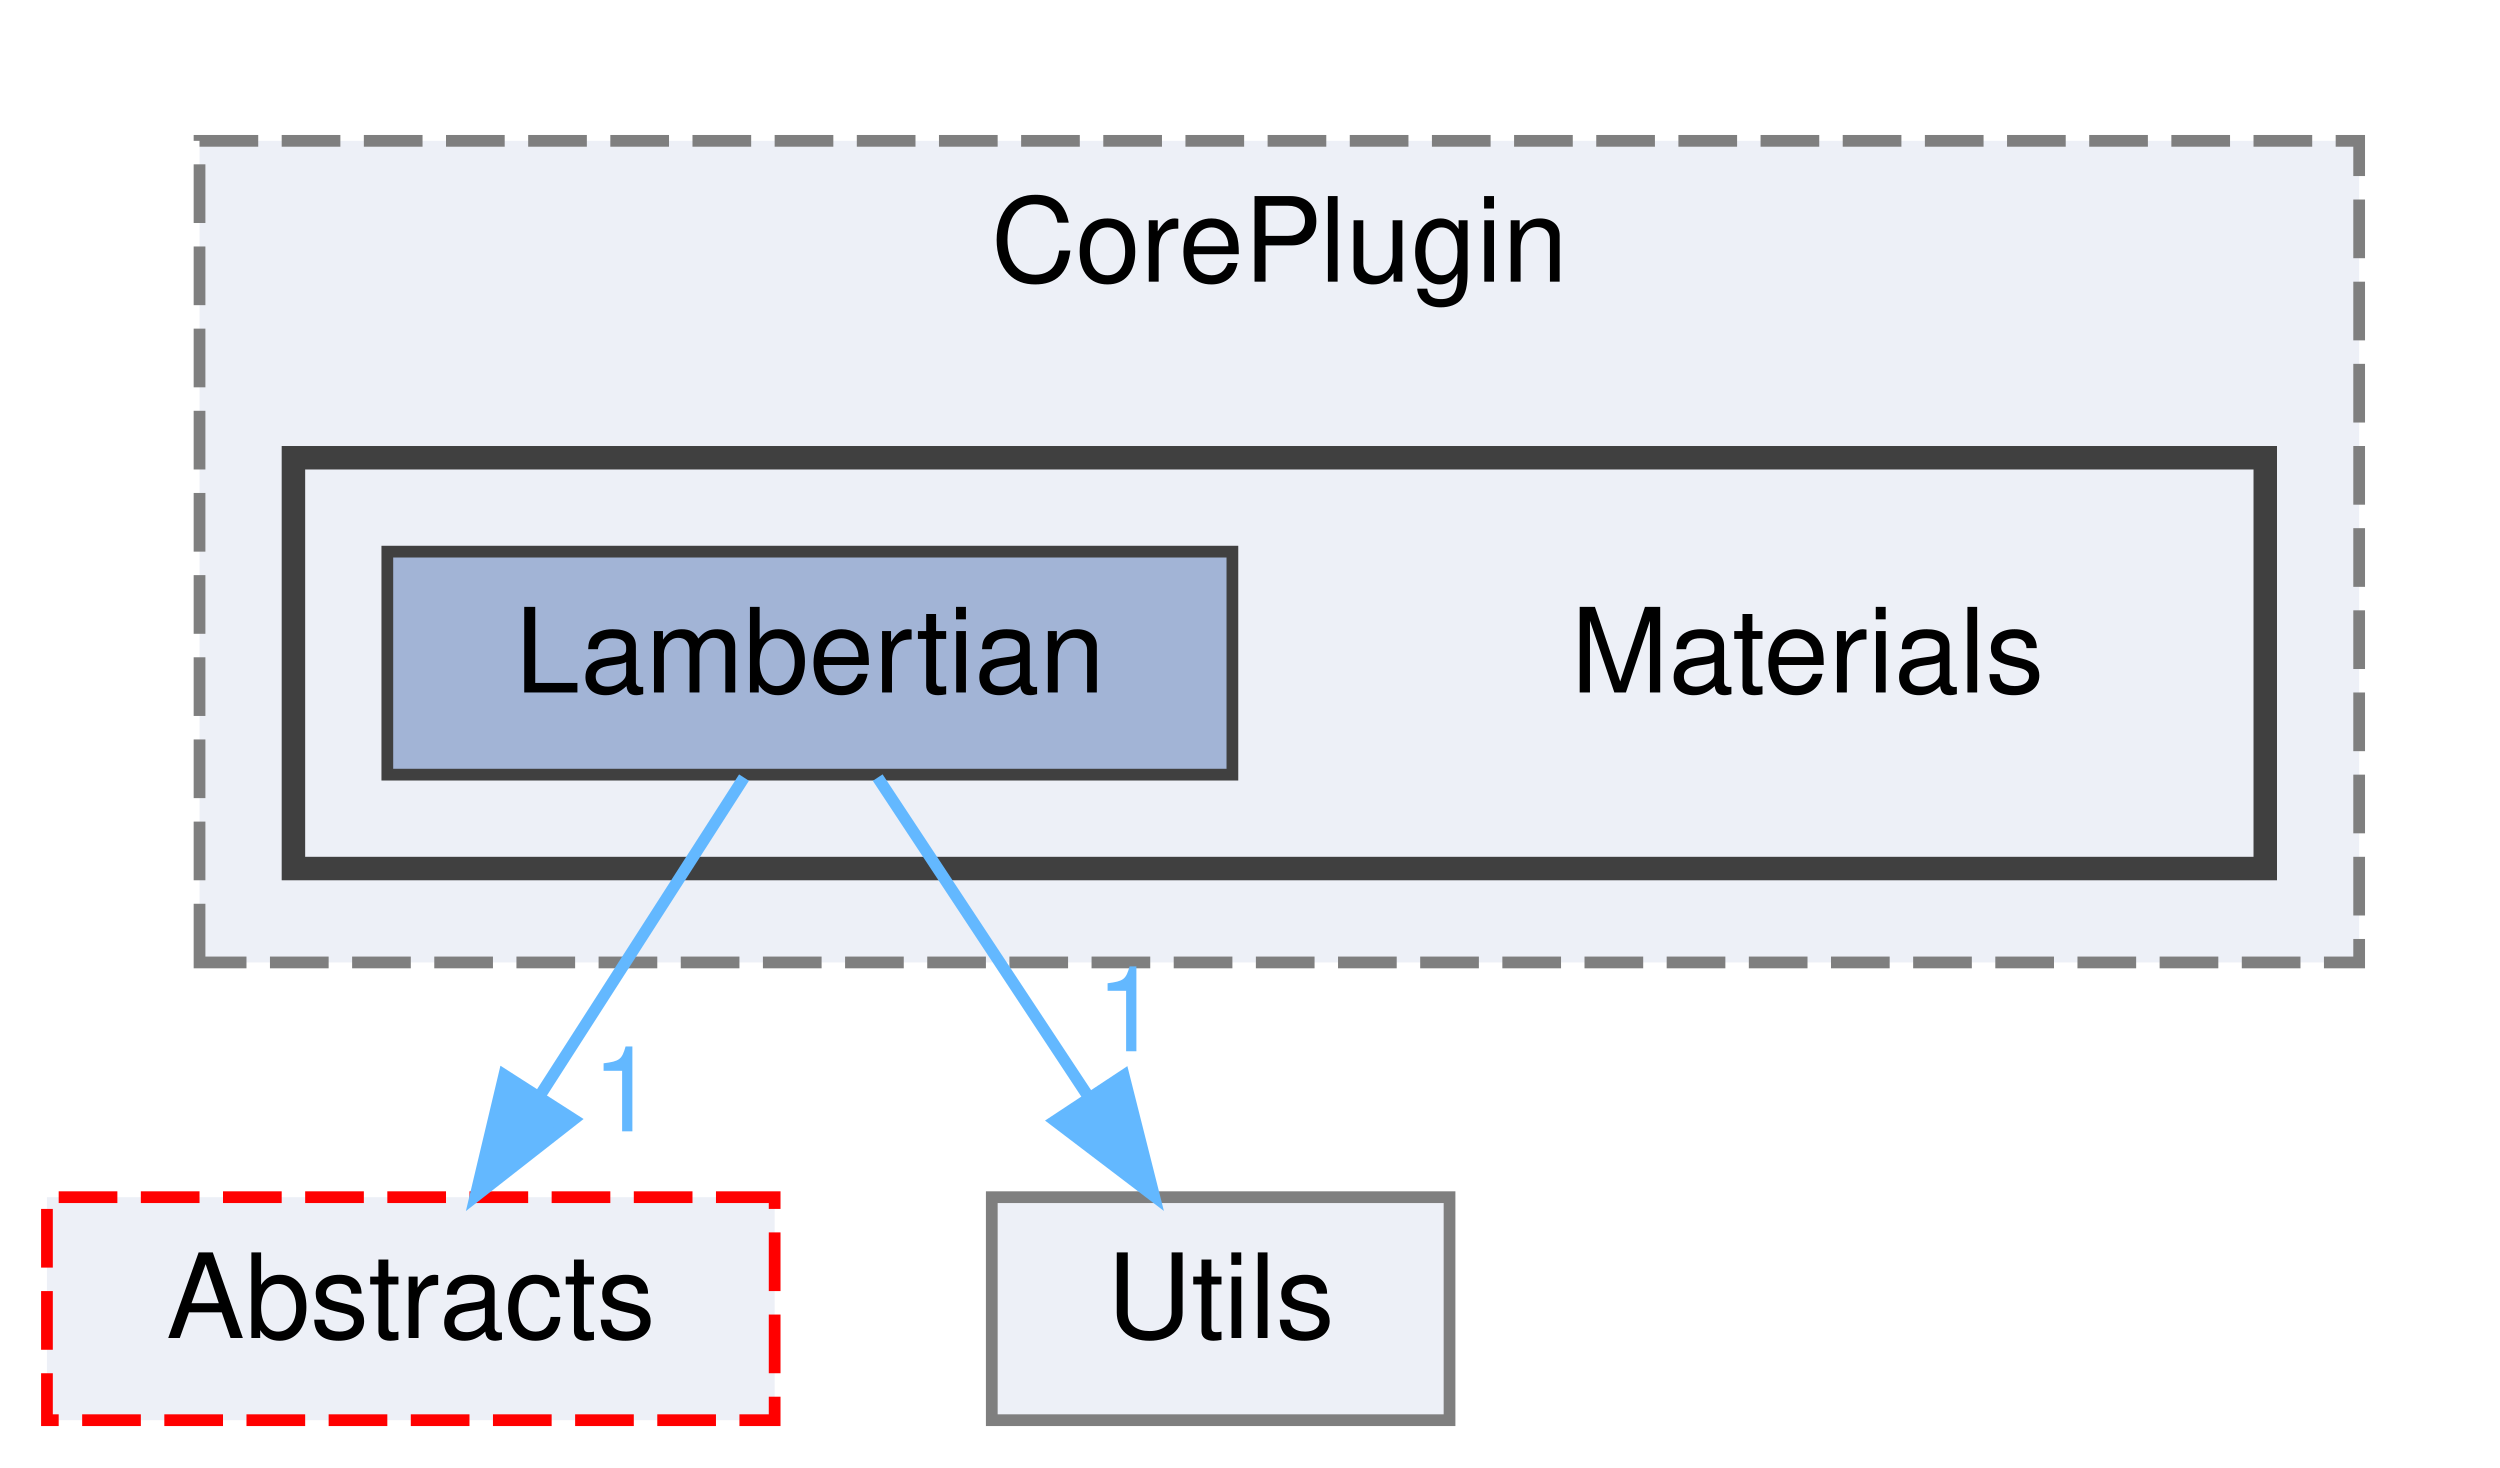
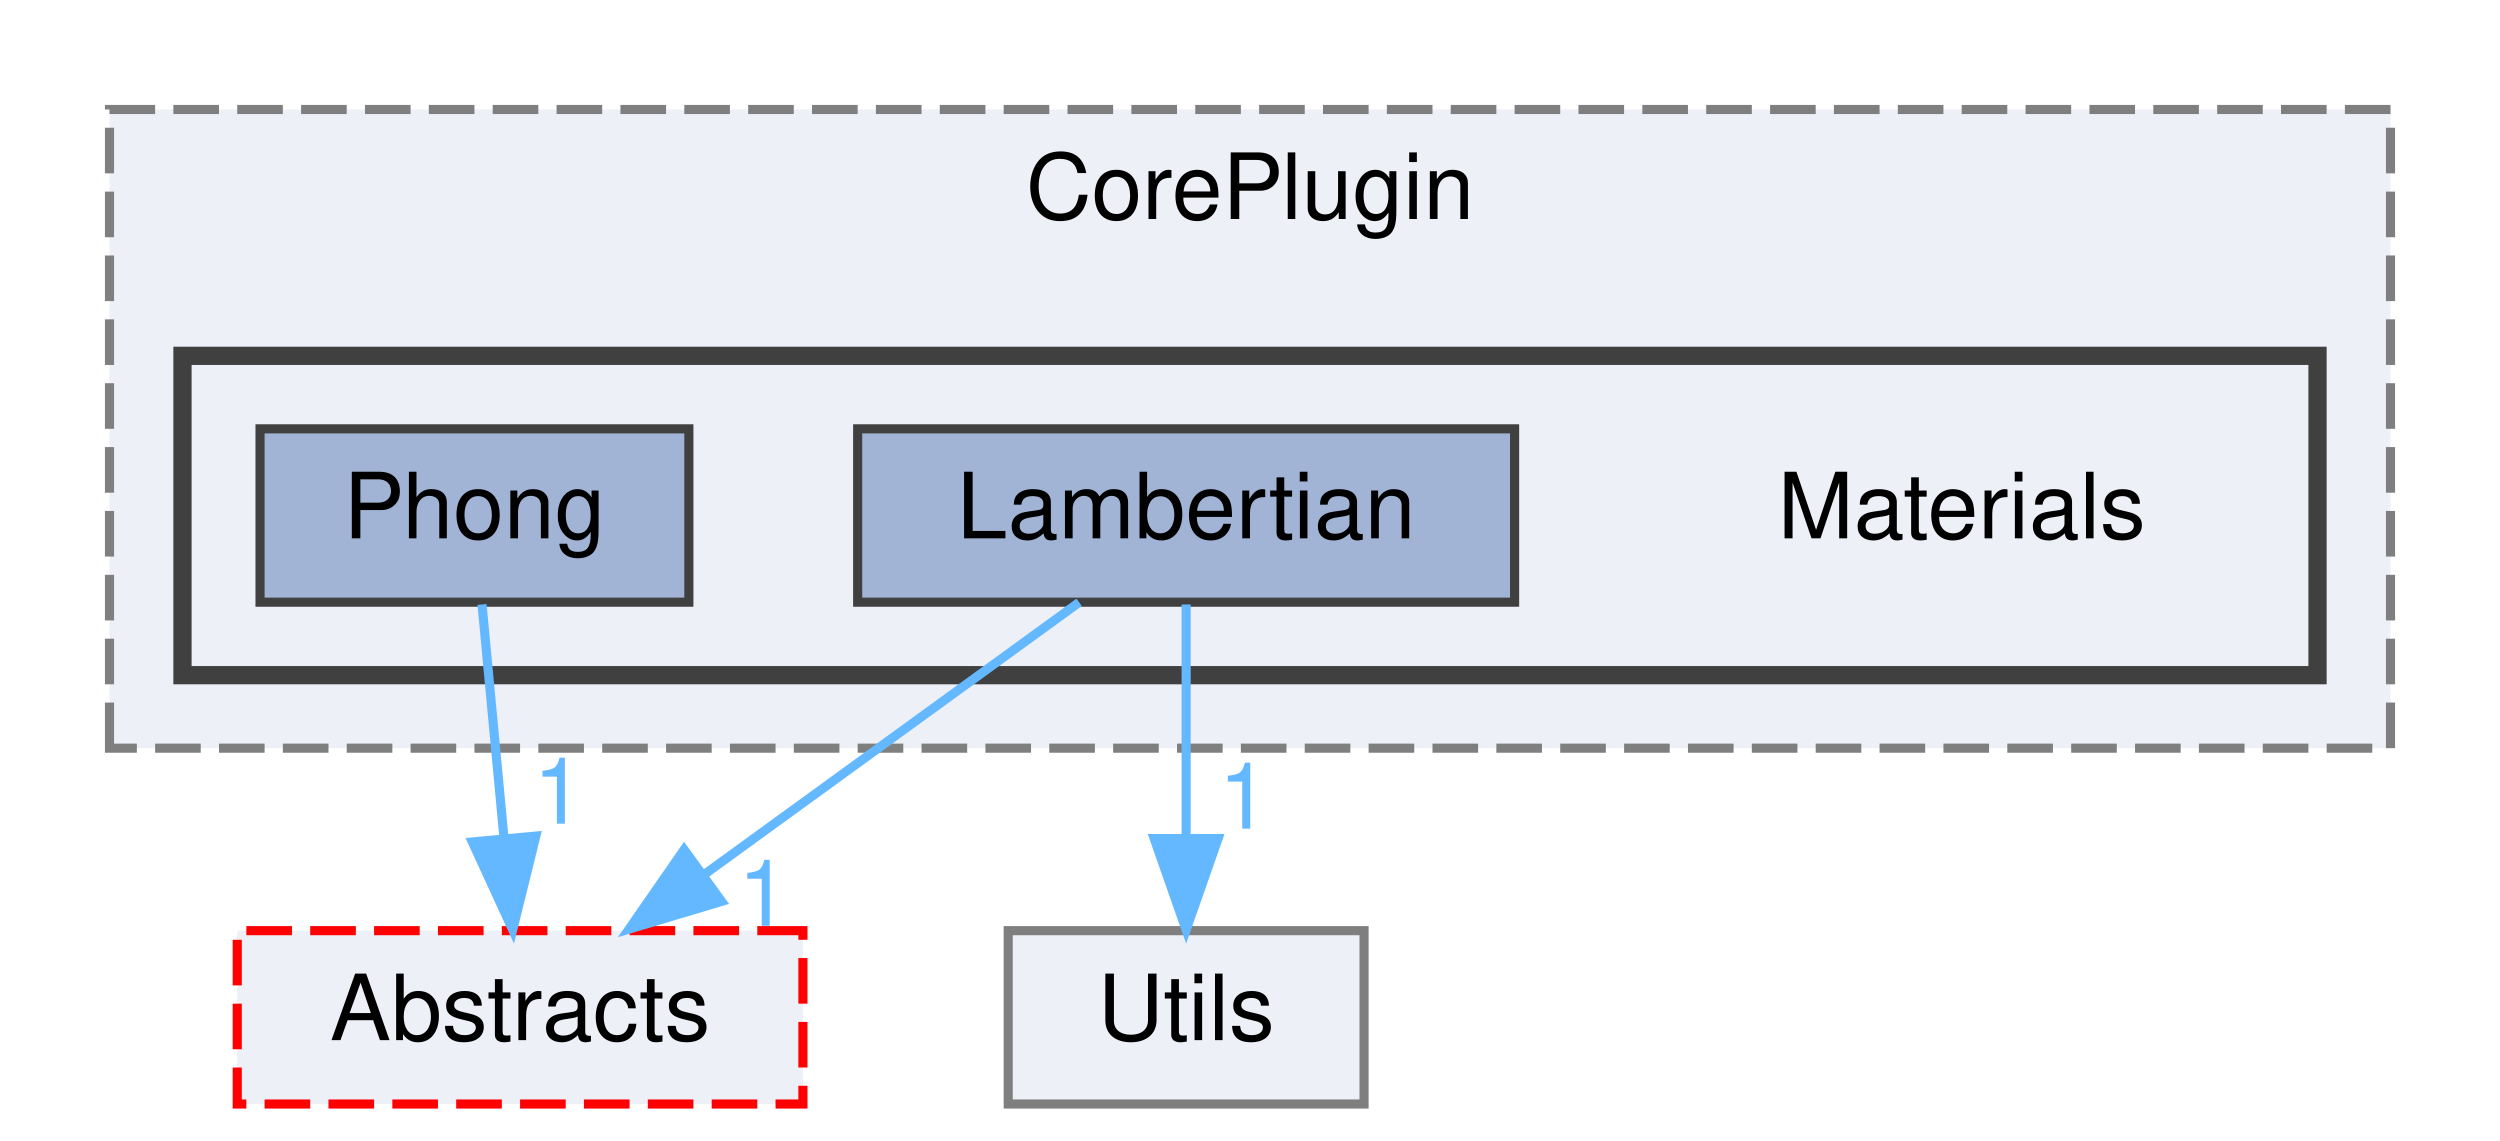
- <svg xmlns="http://www.w3.org/2000/svg" xmlns:xlink="http://www.w3.org/1999/xlink" width="213pt" height="125pt" viewBox="0.00 0.00 213.00 125.00">
+ <svg xmlns="http://www.w3.org/2000/svg" xmlns:xlink="http://www.w3.org/1999/xlink" width="274pt" height="125pt" viewBox="0.00 0.00 274.00 125.00">
  <g id="graph0" class="graph" transform="scale(1 1) rotate(0) translate(4 121)">
    <g id="clust1" class="cluster">
      <g id="a_clust1">
        <a xlink:href="dir_bcb78dd210b4a6eed89bcede11e18332.html" target="_top" xlink:title="CorePlugin">
-           <polygon fill="#edf0f7" stroke="#7f7f7f" stroke-dasharray="5,2" points="13,-39 13,-109 197,-109 197,-39 13,-39" />
-           <text text-anchor="middle" x="105" y="-97" font-family="Helvetica,sans-Serif" font-size="10.00">CorePlugin</text>
+           <polygon fill="#edf0f7" stroke="#7f7f7f" stroke-dasharray="5,2" points="8,-39 8,-109 258,-109 258,-39 8,-39" />
+           <text text-anchor="middle" x="133" y="-97" font-family="Helvetica,sans-Serif" font-size="10.00">CorePlugin</text>
        </a>
      </g>
    </g>
    <g id="clust2" class="cluster">
      <g id="a_clust2">
        <a xlink:href="dir_0dc0c75b4f6356b32046a67b8d22f8ca.html" target="_top">
-           <polygon fill="#edf0f7" stroke="#404040" stroke-width="2" points="21,-47 21,-82 189,-82 189,-47 21,-47" />
+           <polygon fill="#edf0f7" stroke="#404040" stroke-width="2" points="16,-47 16,-82 250,-82 250,-47 16,-47" />
        </a>
      </g>
    </g>
    <g id="node1" class="node">
-       <text text-anchor="middle" x="150" y="-62" font-family="Helvetica,sans-Serif" font-size="10.00">Materials</text>
+       <text text-anchor="middle" x="211" y="-62" font-family="Helvetica,sans-Serif" font-size="10.00">Materials</text>
    </g>
    <g id="node2" class="node">
      <g id="a_node2">
        <a xlink:href="dir_0d0a182fffe81ebbd6dce9e8c14c05ff.html" target="_top" xlink:title="Lambertian">
-           <polygon fill="#a2b4d6" stroke="#404040" points="101,-74 29,-74 29,-55 101,-55 101,-74" />
-           <text text-anchor="middle" x="65" y="-62" font-family="Helvetica,sans-Serif" font-size="10.00">Lambertian</text>
+           <polygon fill="#a2b4d6" stroke="#404040" points="162,-74 90,-74 90,-55 162,-55 162,-74" />
+           <text text-anchor="middle" x="126" y="-62" font-family="Helvetica,sans-Serif" font-size="10.00">Lambertian</text>
+         </a>
+       </g>
+     </g>
+     <g id="node4" class="node">
+       <g id="a_node4">
+         <a xlink:href="dir_7f2e168896bc22155d1dd7adee44c1a1.html" target="_top" xlink:title="Abstracts">
+           <polygon fill="#edf0f7" stroke="red" stroke-dasharray="5,2" points="84,-19 22,-19 22,0 84,0 84,-19" />
+           <text text-anchor="middle" x="53" y="-7" font-family="Helvetica,sans-Serif" font-size="10.00">Abstracts</text>
+         </a>
+       </g>
+     </g>
+     <g id="edge1" class="edge">
+       <g id="a_edge1">
+         <a xlink:href="dir_000017_000000.html" target="_top">
+           <path fill="none" stroke="#63b8ff" d="M114.27,-54.98C103.27,-47 86.58,-34.88 73.4,-25.31" />
+           <polygon fill="#63b8ff" stroke="#63b8ff" points="75.09,-22.21 64.94,-19.17 70.98,-27.88 75.09,-22.21" />
+         </a>
+       </g>
+       <g id="a_edge1-headlabel">
+         <a xlink:href="dir_000017_000000.html" target="_top" xlink:title="1">
+           <text text-anchor="middle" x="79.67" y="-19.53" font-family="Helvetica,sans-Serif" font-size="10.00" fill="#63b8ff">1</text>
+         </a>
+       </g>
+     </g>
+     <g id="node5" class="node">
+       <g id="a_node5">
+         <a xlink:href="dir_a7363e98f9e0bdd87618633653859815.html" target="_top" xlink:title="Utils">
+           <polygon fill="#edf0f7" stroke="#7f7f7f" points="145.5,-19 106.5,-19 106.5,0 145.5,0 145.5,-19" />
+           <text text-anchor="middle" x="126" y="-7" font-family="Helvetica,sans-Serif" font-size="10.00">Utils</text>
+         </a>
+       </g>
+     </g>
+     <g id="edge2" class="edge">
+       <g id="a_edge2">
+         <a xlink:href="dir_000017_000040.html" target="_top">
+           <path fill="none" stroke="#63b8ff" d="M126,-54.75C126,-47.8 126,-37.85 126,-29.13" />
+           <polygon fill="#63b8ff" stroke="#63b8ff" points="129.5,-29.09 126,-19.09 122.5,-29.09 129.5,-29.09" />
+         </a>
+       </g>
+       <g id="a_edge2-headlabel">
+         <a xlink:href="dir_000017_000040.html" target="_top" xlink:title="1">
+           <text text-anchor="middle" x="132.34" y="-30.18" font-family="Helvetica,sans-Serif" font-size="10.00" fill="#63b8ff">1</text>
        </a>
      </g>
    </g>
    <g id="node3" class="node">
      <g id="a_node3">
-         <a xlink:href="dir_7f2e168896bc22155d1dd7adee44c1a1.html" target="_top" xlink:title="Abstracts">
-           <polygon fill="#edf0f7" stroke="red" stroke-dasharray="5,2" points="62,-19 0,-19 0,0 62,0 62,-19" />
-           <text text-anchor="middle" x="31" y="-7" font-family="Helvetica,sans-Serif" font-size="10.00">Abstracts</text>
+         <a xlink:href="dir_4607004ba4de46c3d6a80d6c7b5c2edc.html" target="_top" xlink:title="Phong">
+           <polygon fill="#a2b4d6" stroke="#404040" points="71.5,-74 24.5,-74 24.5,-55 71.5,-55 71.5,-74" />
+           <text text-anchor="middle" x="48" y="-62" font-family="Helvetica,sans-Serif" font-size="10.00">Phong</text>
        </a>
      </g>
    </g>
-     <g id="edge1" class="edge">
-       <g id="a_edge1">
-         <a xlink:href="dir_000015_000000.html" target="_top">
-           <path fill="none" stroke="#63b8ff" d="M59.39,-54.75C54.68,-47.42 47.83,-36.73 42.03,-27.7" />
-           <polygon fill="#63b8ff" stroke="#63b8ff" points="44.86,-25.62 36.51,-19.09 38.96,-29.4 44.86,-25.62" />
+     <g id="edge3" class="edge">
+       <g id="a_edge3">
+         <a xlink:href="dir_000022_000000.html" target="_top">
+           <path fill="none" stroke="#63b8ff" d="M48.83,-54.75C49.48,-47.8 50.42,-37.85 51.24,-29.13" />
+           <polygon fill="#63b8ff" stroke="#63b8ff" points="54.73,-29.37 52.19,-19.09 47.77,-28.72 54.73,-29.37" />
        </a>
      </g>
-       <g id="a_edge1-headlabel">
-         <a xlink:href="dir_000015_000000.html" target="_top" xlink:title="1">
-           <text text-anchor="middle" x="49.19" y="-24.61" font-family="Helvetica,sans-Serif" font-size="10.00" fill="#63b8ff">1</text>
-         </a>
-       </g>
-     </g>
-     <g id="node4" class="node">
-       <g id="a_node4">
-         <a xlink:href="dir_a7363e98f9e0bdd87618633653859815.html" target="_top" xlink:title="Utils">
-           <polygon fill="#edf0f7" stroke="#7f7f7f" points="119.5,-19 80.5,-19 80.5,0 119.5,0 119.5,-19" />
-           <text text-anchor="middle" x="100" y="-7" font-family="Helvetica,sans-Serif" font-size="10.00">Utils</text>
-         </a>
-       </g>
-     </g>
-     <g id="edge2" class="edge">
-       <g id="a_edge2">
-         <a xlink:href="dir_000015_000035.html" target="_top">
-           <path fill="none" stroke="#63b8ff" d="M70.78,-54.75C75.62,-47.42 82.68,-36.73 88.64,-27.7" />
-           <polygon fill="#63b8ff" stroke="#63b8ff" points="91.74,-29.36 94.33,-19.09 85.9,-25.5 91.74,-29.36" />
-         </a>
-       </g>
-       <g id="a_edge2-headlabel">
-         <a xlink:href="dir_000015_000035.html" target="_top" xlink:title="1">
-           <text text-anchor="middle" x="92.13" y="-31.43" font-family="Helvetica,sans-Serif" font-size="10.00" fill="#63b8ff">1</text>
+       <g id="a_edge3-headlabel">
+         <a xlink:href="dir_000022_000000.html" target="_top" xlink:title="1">
+           <text text-anchor="middle" x="57.22" y="-30.72" font-family="Helvetica,sans-Serif" font-size="10.00" fill="#63b8ff">1</text>
        </a>
      </g>
    </g>
  </g>
</svg>
